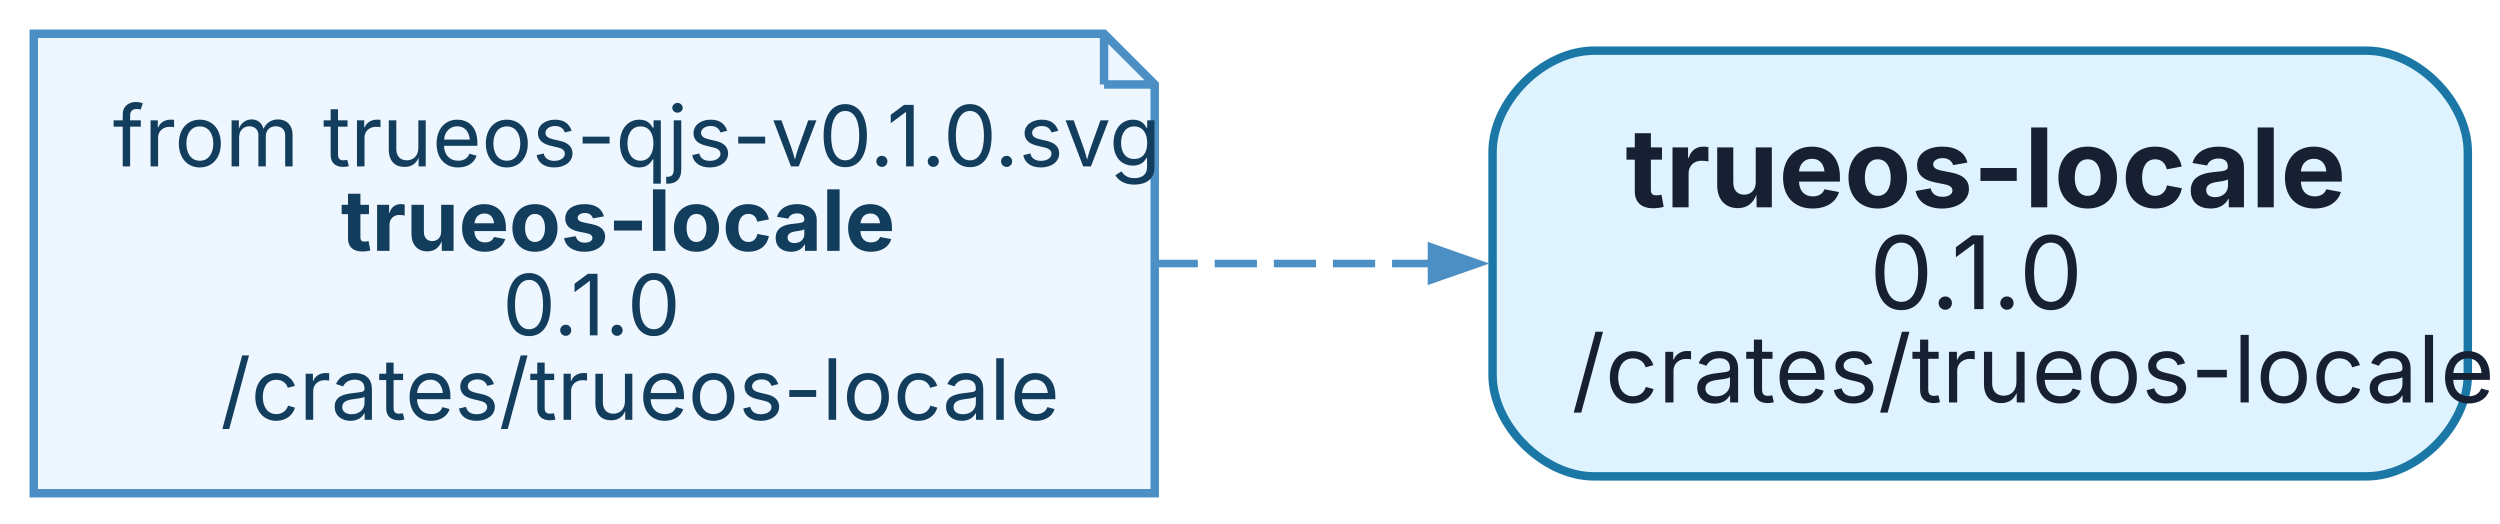
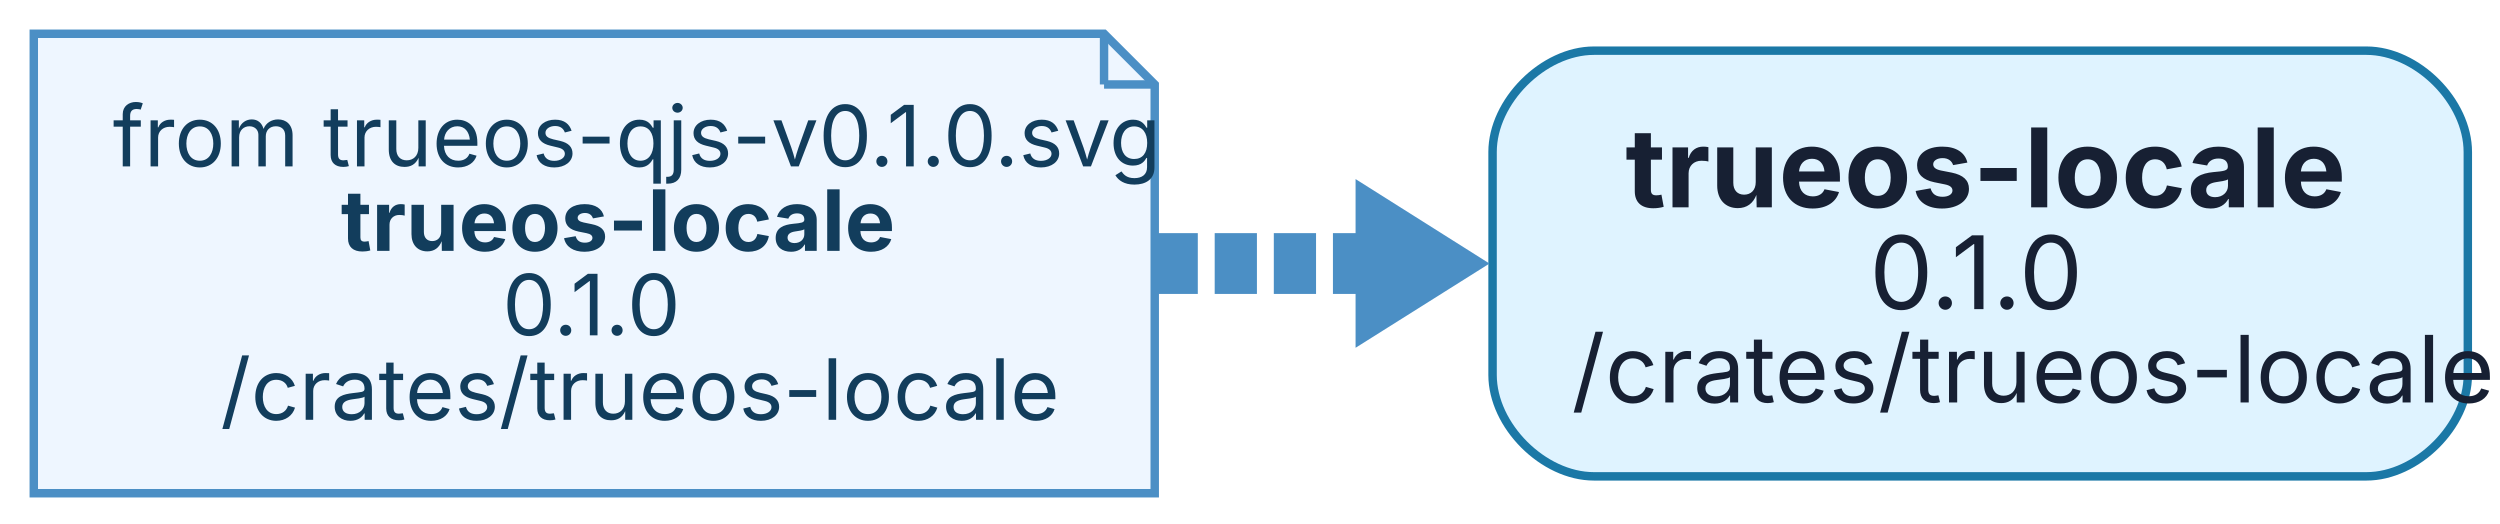
<svg xmlns="http://www.w3.org/2000/svg" width="296pt" height="62pt" viewBox="0.00 0.00 296.00 62.00">
  <g id="graph0" class="graph" transform="scale(1 1) rotate(0) translate(4 58.4)">
    <polygon fill="white" stroke="none" points="-4,4 -4,-58.4 292.19,-58.4 292.19,4 -4,4" />
    <g id="node1" class="node">
      <path fill="#dff3ff" stroke="#1b78a6" d="M276.19,-52.4C276.19,-52.4 184.72,-52.4 184.72,-52.4 178.72,-52.4 172.72,-46.4 172.72,-40.4 172.72,-40.4 172.72,-14 172.72,-14 172.72,-8 178.72,-2 184.72,-2 184.72,-2 276.19,-2 276.19,-2 282.19,-2 288.19,-8 288.19,-14 288.19,-14 288.19,-40.4 288.19,-40.4 288.19,-46.4 282.19,-52.4 276.19,-52.4" />
      <text xml:space="preserve" text-anchor="start" x="188.45" y="-33.85" font-family="Inter,Arial" font-weight="bold" font-size="13.00" fill="#172033">trueos-locale</text>
      <text xml:space="preserve" text-anchor="start" x="217.33" y="-21.8" font-family="Inter,Arial" font-size="12.00" fill="#172033">0.1.0</text>
      <text xml:space="preserve" text-anchor="start" x="182.08" y="-10.75" font-family="Inter,Arial" font-size="11.00" fill="#172033">/crates/trueos-locale</text>
    </g>
    <g id="node2" class="node">
      <polygon fill="#eef6ff" stroke="#4b8fc5" points="126.72,-54.4 0,-54.4 0,0 132.72,0 132.72,-48.4 126.72,-54.4" />
      <polyline fill="none" stroke="#4b8fc5" points="126.72,-54.4 126.72,-48.4" />
      <polyline fill="none" stroke="#4b8fc5" points="132.72,-48.4 126.72,-48.4" />
      <text xml:space="preserve" text-anchor="start" x="9.36" y="-38.7" font-family="Inter,Arial" font-size="10.00" fill="#123d5c">from trueos-qjs-v0.1.0.svg</text>
      <text xml:space="preserve" text-anchor="start" x="36.36" y="-28.7" font-family="Inter,Arial" font-weight="bold" font-size="10.00" fill="#123d5c">trueos-locale</text>
      <text xml:space="preserve" text-anchor="start" x="55.49" y="-18.7" font-family="Inter,Arial" font-size="10.00" fill="#123d5c">0.1.0</text>
      <text xml:space="preserve" text-anchor="start" x="22.11" y="-8.7" font-family="Inter,Arial" font-size="10.00" fill="#123d5c">/crates/trueos-locale</text>
    </g>
    <g id="edge1" class="edge">
-       <path fill="none" stroke="#4b8fc5" stroke-width="0.9" stroke-dasharray="5,2" d="M132.82,-27.2C143.66,-27.2 154.89,-27.2 165.69,-27.2" />
-       <polygon fill="#4b8fc5" stroke="#4b8fc5" stroke-width="0.9" points="165.49,-29.13 170.99,-27.2 165.49,-25.28 165.49,-29.13" />
+       <path fill="none" stroke="#4b8fc5" stroke-width="7.2" stroke-dasharray="5,2" d="M132.82,-27.2C141.82,-27.2 151.09,-27.2 160.16,-27.2" />
+       <polygon fill="#4b8fc5" stroke="#4b8fc5" stroke-width="7.2" points="160.1,-30.67 165.6,-27.2 160.1,-23.74 160.1,-30.67" />
    </g>
  </g>
</svg>
